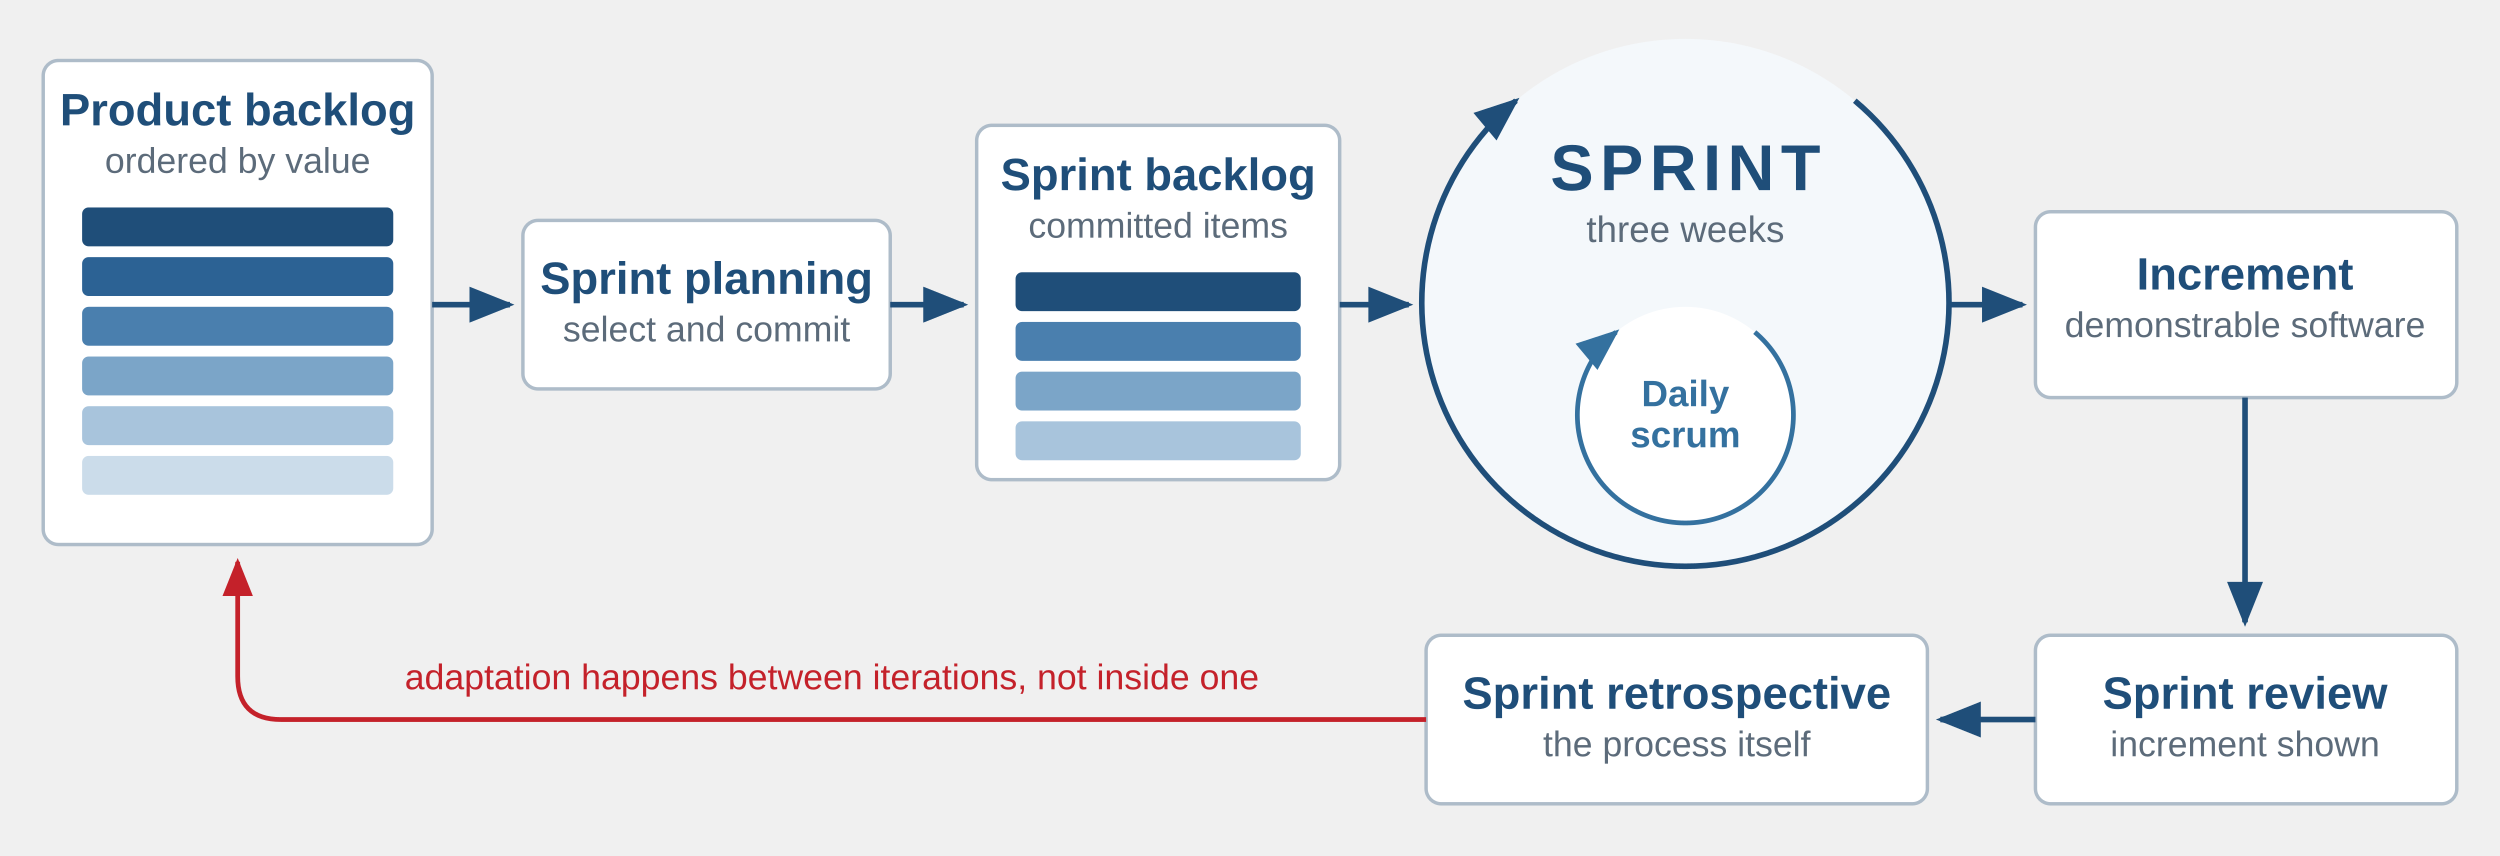
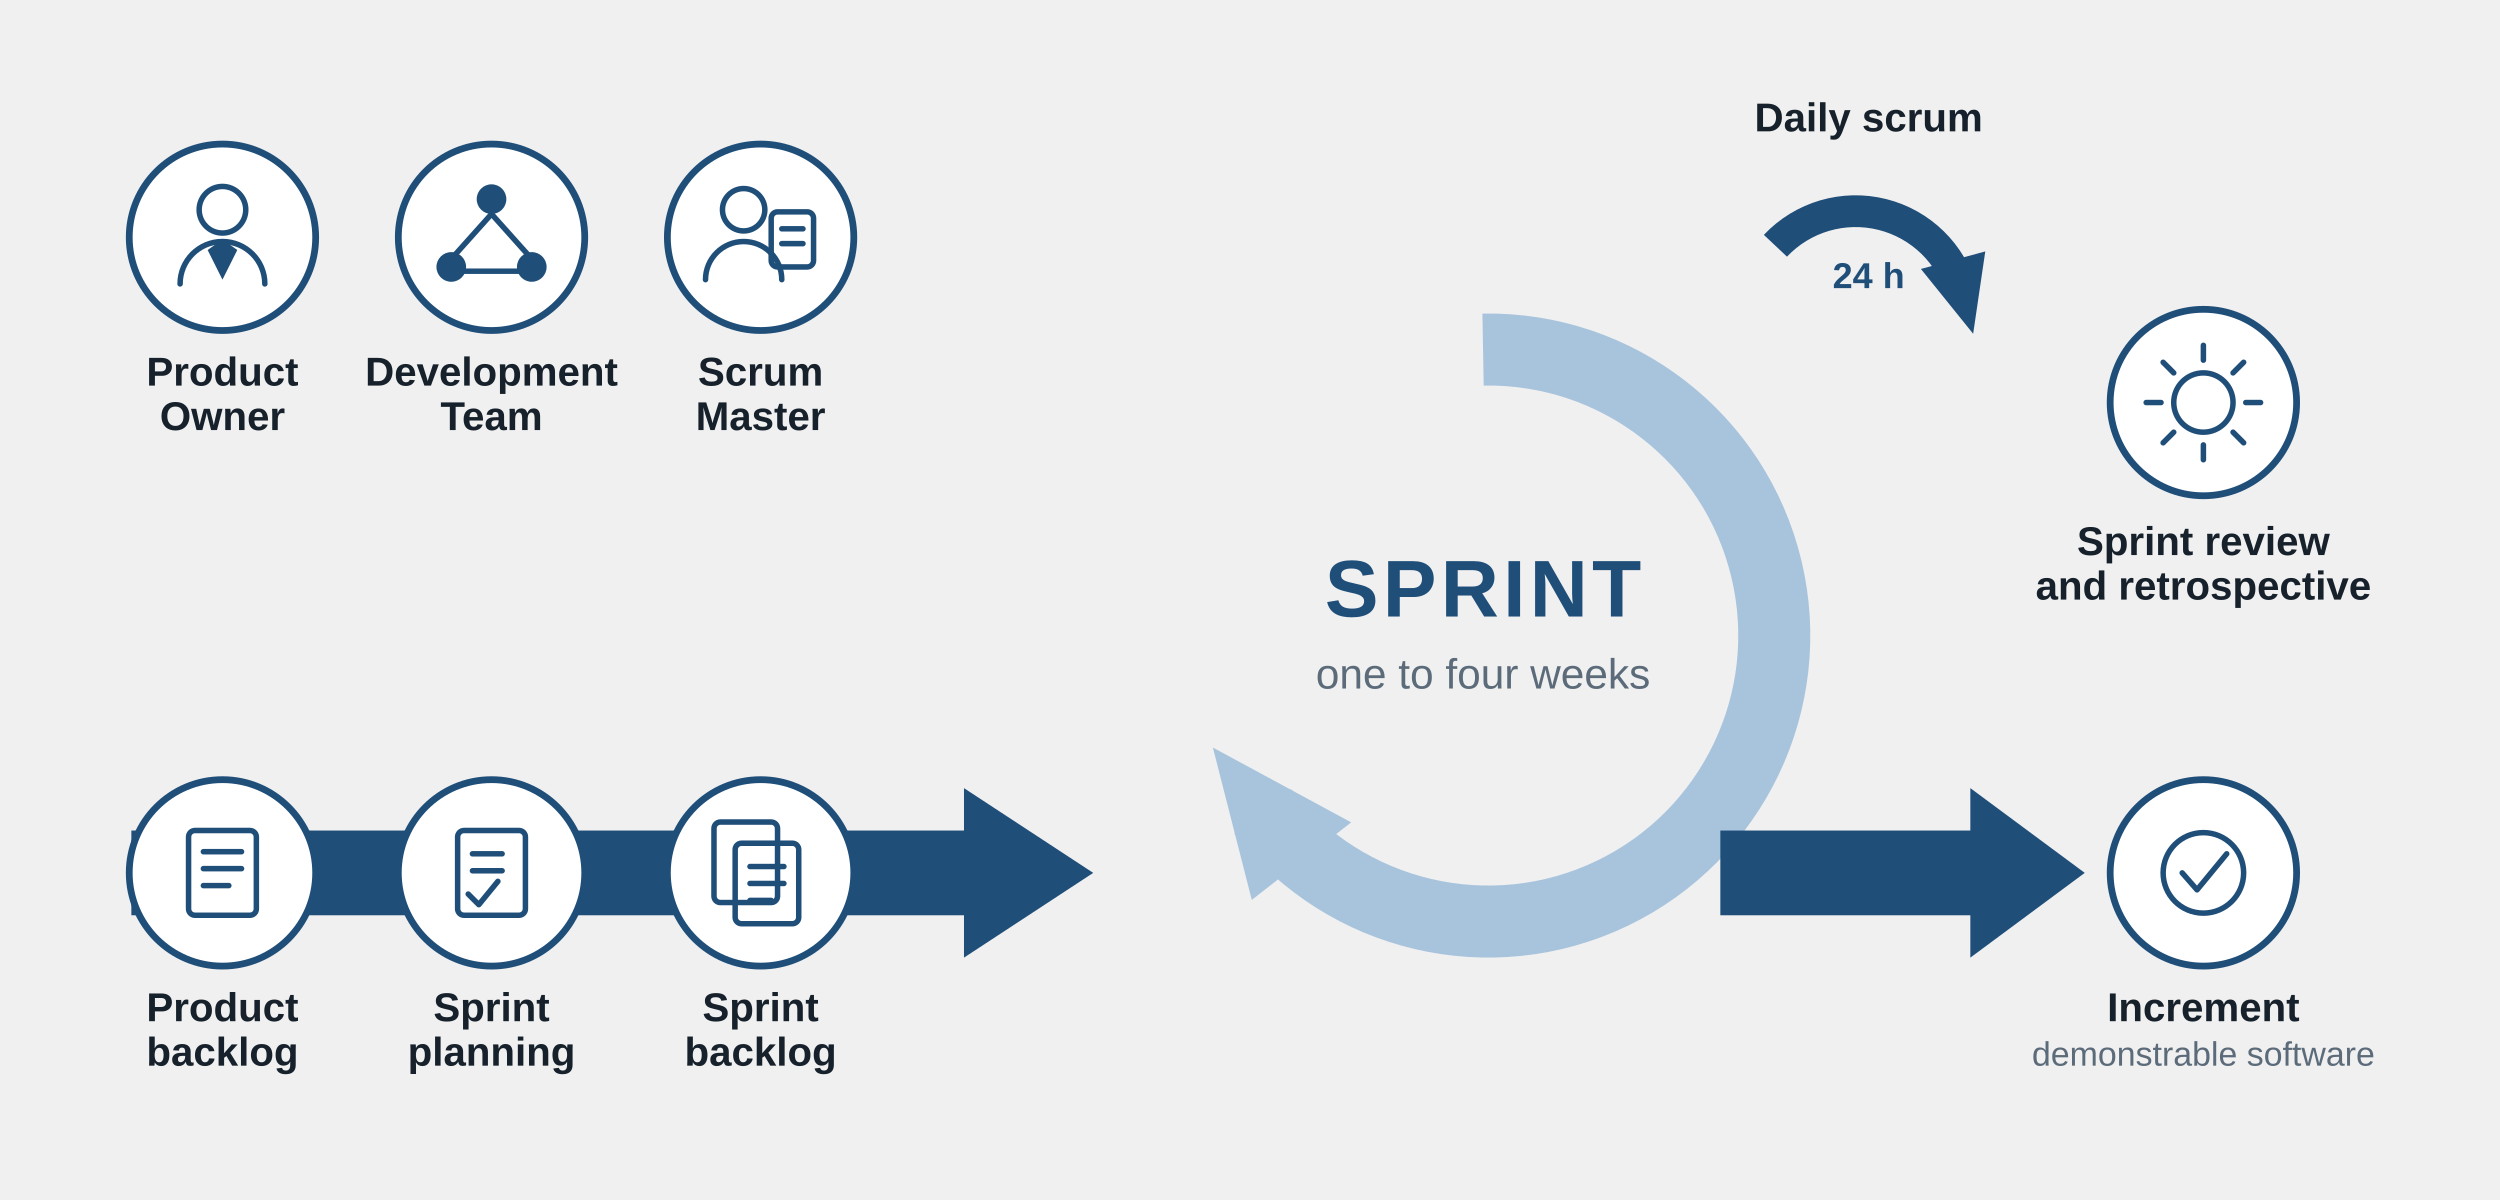
- <svg xmlns="http://www.w3.org/2000/svg" viewBox="20 100 1157 396">
+ <svg xmlns="http://www.w3.org/2000/svg" viewBox="0 0 1180 566">
  <style>
-     text { font-family: "Segoe UI","Helvetica Neue",Arial,sans-serif; fill:#16212B; }
-     .h  { font-weight:700; fill:#1F4E79; font-size:21px; }
-     .s  { fill:#5C6B7A; font-size:16.5px; }
-     .card { fill:#FFFFFF; stroke:#AEBCC9; stroke-width:1.6; }
-     .flow { fill:none; stroke:#1F4E79; stroke-width:2.6; }
-     .loop { fill:none; stroke:#C4212A; stroke-width:2.2; }
+     text  { font-family: "Segoe UI","Helvetica Neue",Arial,sans-serif; fill:#16212B; }
+     .cap  { font-weight:700; font-size:19px; fill:#16212B; }
+     .sub  { font-size:16px; fill:#5C6B7A; }
+     .big  { font-weight:700; font-size:38px; fill:#1F4E79; letter-spacing:2px; }
+     .mid  { font-size:20px; fill:#5C6B7A; }
+     .tiny { font-weight:700; font-size:17px; fill:#1F4E79; }
+     .badge{ fill:#FFFFFF; stroke:#1F4E79; stroke-width:3.2; }
+     .ic   { fill:none; stroke:#1F4E79; stroke-width:2.6; stroke-linecap:round; stroke-linejoin:round; }
+     .icf  { fill:#1F4E79; }
+     .bar  { fill:#1F4E79; }
+     .ring { fill:none; stroke:#A8C4DD; stroke-width:34; }
+     .darc { fill:none; stroke:#1F4E79; stroke-width:15; }
  </style>
  <defs>
-     <marker id="a" viewBox="0 0 10 8" refX="9" refY="4" markerWidth="8" markerHeight="7" orient="auto">
-       <path d="M0 0 L10 4 L0 8 z" fill="#1F4E79" />
+     <marker id="ltip" viewBox="0 0 16 14" refX="7" refY="7" markerWidth="2.0" markerHeight="1.8" orient="auto">
+       <path d="M0 0 L16 7 L0 14 z" fill="#A8C4DD" />
    </marker>
-     <marker id="ar" viewBox="0 0 10 8" refX="9" refY="4" markerWidth="8" markerHeight="7" orient="auto">
-       <path d="M0 0 L10 4 L0 8 z" fill="#C4212A" />
-     </marker>
-     <marker id="am" viewBox="0 0 10 8" refX="9" refY="4" markerWidth="9" markerHeight="8" orient="auto">
-       <path d="M0 0 L10 4 L0 8 z" fill="#34719F" />
+     <marker id="dtip" viewBox="0 0 16 14" refX="7" refY="7" markerWidth="2.4" markerHeight="2.1" orient="auto">
+       <path d="M0 0 L16 7 L0 14 z" fill="#1F4E79" />
    </marker>
  </defs>
-   <rect class="card" x="40" y="128" width="180" height="224" rx="7" />
-   <text class="h" x="130" y="158" text-anchor="middle">Product backlog</text>
-   <text class="s" x="130" y="180" text-anchor="middle">ordered by value</text>
-   <rect x="58" y="196" width="144" height="18" rx="3" fill="#1F4E79" />
-   <rect x="58" y="219" width="144" height="18" rx="3" fill="#2C6294" />
-   <rect x="58" y="242" width="144" height="18" rx="3" fill="#4A7FAE" />
-   <rect x="58" y="265" width="144" height="18" rx="3" fill="#7BA5C8" />
-   <rect x="58" y="288" width="144" height="18" rx="3" fill="#A8C4DC" />
-   <rect x="58" y="311" width="144" height="18" rx="3" fill="#CBDCEA" />
-   <path class="flow" d="M220 241 H 256" marker-end="url(#a)" />
-   <rect class="card" x="262" y="202" width="170" height="78" rx="7" />
-   <text class="h" x="347" y="236" text-anchor="middle">Sprint planning</text>
-   <text class="s" x="347" y="258" text-anchor="middle">select and commit</text>
-   <path class="flow" d="M432 241 H 466" marker-end="url(#a)" />
-   <rect class="card" x="472" y="158" width="168" height="164" rx="7" />
-   <text class="h" x="556" y="188" text-anchor="middle">Sprint backlog</text>
-   <text class="s" x="556" y="210" text-anchor="middle">committed items</text>
-   <rect x="490" y="226" width="132" height="18" rx="3" fill="#1F4E79" />
-   <rect x="490" y="249" width="132" height="18" rx="3" fill="#4A7FAE" />
-   <rect x="490" y="272" width="132" height="18" rx="3" fill="#7BA5C8" />
-   <rect x="490" y="295" width="132" height="18" rx="3" fill="#A8C4DC" />
-   <path class="flow" d="M640 241 H 672" marker-end="url(#a)" />
-   <circle cx="800" cy="240" r="122" fill="#F4F8FB" stroke="none" />
-   <path class="flow" d="M878.4 146.6 A 122 122 0 1 1 721.6 146.6" marker-end="url(#a)" />
-   <text class="h" x="800" y="188" text-anchor="middle" style="font-size:30px; letter-spacing:3px;">SPRINT</text>
-   <text class="s" x="800" y="212" text-anchor="middle" style="font-size:17px;">three weeks</text>
-   <circle cx="800" cy="292" r="50" fill="#FFFFFF" stroke="none" />
-   <path d="M832.1 253.7 A 50 50 0 1 1 767.9 253.7" fill="none" stroke="#34719F" stroke-width="2.2" marker-end="url(#am)" />
-   <text x="800" y="288" text-anchor="middle" style="font-size:17px; font-weight:700; fill:#34719F;">Daily</text>
-   <text x="800" y="307" text-anchor="middle" style="font-size:17px; font-weight:700; fill:#34719F;">scrum</text>
-   <path class="flow" d="M922 241 H 956" marker-end="url(#a)" />
-   <rect class="card" x="962" y="198" width="195" height="86" rx="7" />
-   <text class="h" x="1059" y="234" text-anchor="middle">Increment</text>
-   <text class="s" x="1059" y="256" text-anchor="middle">demonstrable software</text>
-   <path class="flow" d="M1059 284 V 388" marker-end="url(#a)" />
-   <rect class="card" x="962" y="394" width="195" height="78" rx="7" />
-   <text class="h" x="1059" y="428" text-anchor="middle">Sprint review</text>
-   <text class="s" x="1059" y="450" text-anchor="middle">increment shown</text>
-   <path class="flow" d="M962 433 H 918" marker-end="url(#a)" />
-   <rect class="card" x="680" y="394" width="232" height="78" rx="7" />
-   <text class="h" x="796" y="428" text-anchor="middle">Sprint retrospective</text>
-   <text class="s" x="796" y="450" text-anchor="middle">the process itself</text>
-   <path class="loop" d="M680 433 H 150 Q 130 433 130 413 V 360" marker-end="url(#ar)" />
-   <text x="405" y="419" text-anchor="middle" style="font-size:16.5px; fill:#C4212A;">adaptation happens between iterations, not inside one</text>
+   <circle class="badge" cx="105" cy="112" r="44" />
+   <circle class="ic" cx="105" cy="99" r="11" />
+   <path class="ic" d="M85 134 a20 20 0 0 1 40 0" />
+   <path class="icf" d="M105 113 l7 5 -7 14 -7 -14 z" />
+   <text class="cap" x="105" y="182" text-anchor="middle">Product</text>
+   <text class="cap" x="105" y="203" text-anchor="middle">Owner</text>
+   <circle class="badge" cx="232" cy="112" r="44" />
+   <circle class="icf" cx="232" cy="94" r="7" />
+   <circle class="icf" cx="213" cy="126" r="7" />
+   <circle class="icf" cx="251" cy="126" r="7" />
+   <path class="ic" d="M232 101 L215 120 M232 101 L249 120 M218 128 L246 128" />
+   <text class="cap" x="232" y="182" text-anchor="middle">Development</text>
+   <text class="cap" x="232" y="203" text-anchor="middle">Team</text>
+   <circle class="badge" cx="359" cy="112" r="44" />
+   <circle class="ic" cx="351" cy="99" r="10" />
+   <path class="ic" d="M333 132 a18 18 0 0 1 36 0" />
+   <rect class="ic" x="364" y="100" width="20" height="26" rx="3" />
+   <path class="ic" d="M369 108 h10 M369 115 h10" />
+   <text class="cap" x="359" y="182" text-anchor="middle">Scrum</text>
+   <text class="cap" x="359" y="203" text-anchor="middle">Master</text>
+   <path class="bar" d="M62 392 H455 V372 L516 412 L455 452 V432 H62 Z" />
+   <circle class="badge" cx="105" cy="412" r="44" />
+   <rect class="ic" x="89" y="392" width="32" height="40" rx="3" />
+   <path class="ic" d="M96 402 h18 M96 410 h18 M96 418 h12" />
+   <text class="cap" x="105" y="482" text-anchor="middle">Product</text>
+   <text class="cap" x="105" y="503" text-anchor="middle">backlog</text>
+   <circle class="badge" cx="232" cy="412" r="44" />
+   <rect class="ic" x="216" y="392" width="32" height="40" rx="3" />
+   <path class="ic" d="M223 403 h14 M223 411 h14" />
+   <path class="ic" d="M221 422 l5 5 9 -11" stroke-width="3" />
+   <text class="cap" x="232" y="482" text-anchor="middle">Sprint</text>
+   <text class="cap" x="232" y="503" text-anchor="middle">planning</text>
+   <circle class="badge" cx="359" cy="412" r="44" />
+   <rect class="ic" x="337" y="388" width="30" height="38" rx="3" />
+   <rect class="ic" x="347" y="398" width="30" height="38" rx="3" fill="#FFFFFF" />
+   <path class="ic" d="M354 409 h16 M354 417 h16 M354 425 h10" />
+   <text class="cap" x="359" y="482" text-anchor="middle">Sprint</text>
+   <text class="cap" x="359" y="503" text-anchor="middle">backlog</text>
+   <path class="ring" d="M 700 165 A 135 135 0 1 1 596 383" marker-end="url(#ltip)" />
+   <text class="big" x="700" y="291" text-anchor="middle">SPRINT</text>
+   <text class="mid" x="700" y="325" text-anchor="middle">one to four weeks</text>
+   <path class="darc" d="M 838 116 A 52 52 0 0 1 926 138" marker-end="url(#dtip)" />
+   <text class="cap" x="882" y="62" text-anchor="middle">Daily scrum</text>
+   <text class="tiny" x="882" y="136" text-anchor="middle">24 h</text>
+   <circle class="badge" cx="1040" cy="190" r="44" />
+   <circle class="ic" cx="1040" cy="190" r="14" stroke-width="5" />
+   <path class="ic" stroke-width="5.5" d="M1040 170 v-7 M1040 210 v7 M1020 190 h-7                   M1060 190 h7 M1026 176 l-5 -5 M1054 204 l5 5 M1054 176 l5 -5                   M1026 204 l-5 5" />
+   <text class="cap" x="1040" y="262" text-anchor="middle">Sprint review</text>
+   <text class="cap" x="1040" y="283" text-anchor="middle">and retrospective</text>
+   <path class="bar" d="M812 392 H930 V372 L984 412 L930 452 V432 H812 Z" />
+   <circle class="badge" cx="1040" cy="412" r="44" />
+   <circle class="ic" cx="1040" cy="412" r="19" />
+   <path class="ic" stroke-width="4" d="M1030 412 l7 8 14 -17" />
+   <text class="cap" x="1040" y="482" text-anchor="middle">Increment</text>
+   <text class="sub" x="1040" y="503" text-anchor="middle">demonstrable software</text>
</svg>
